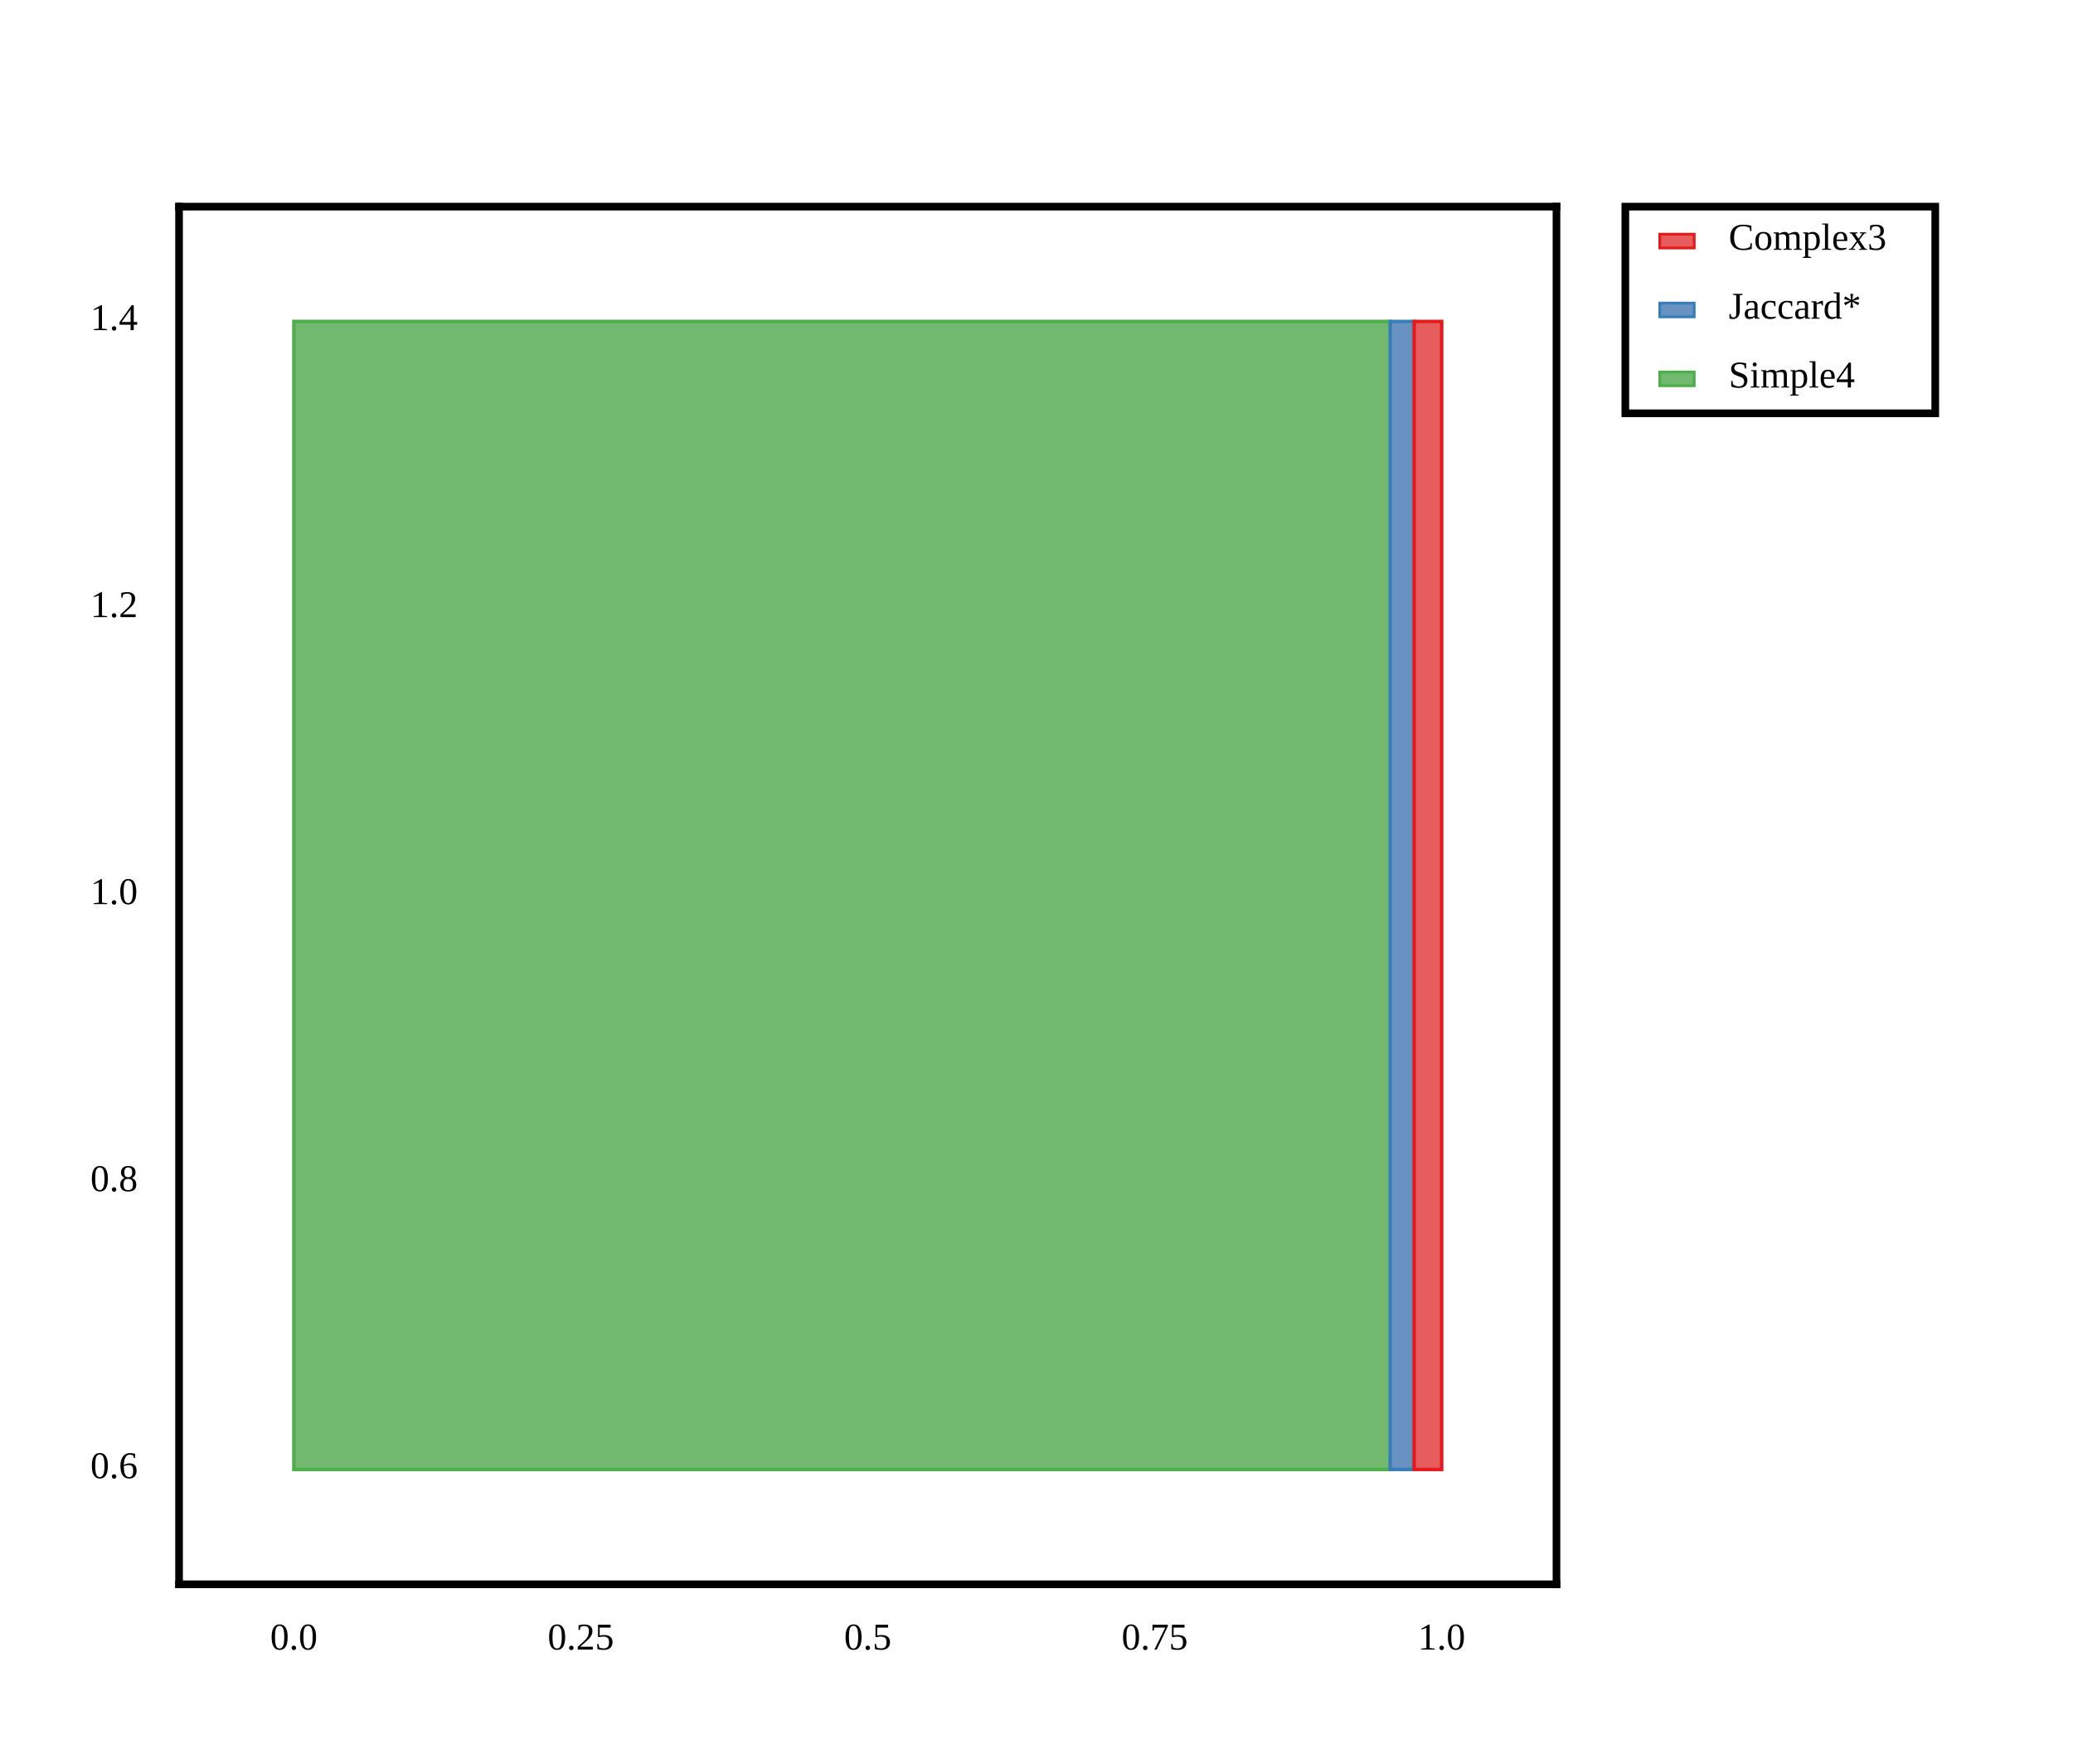
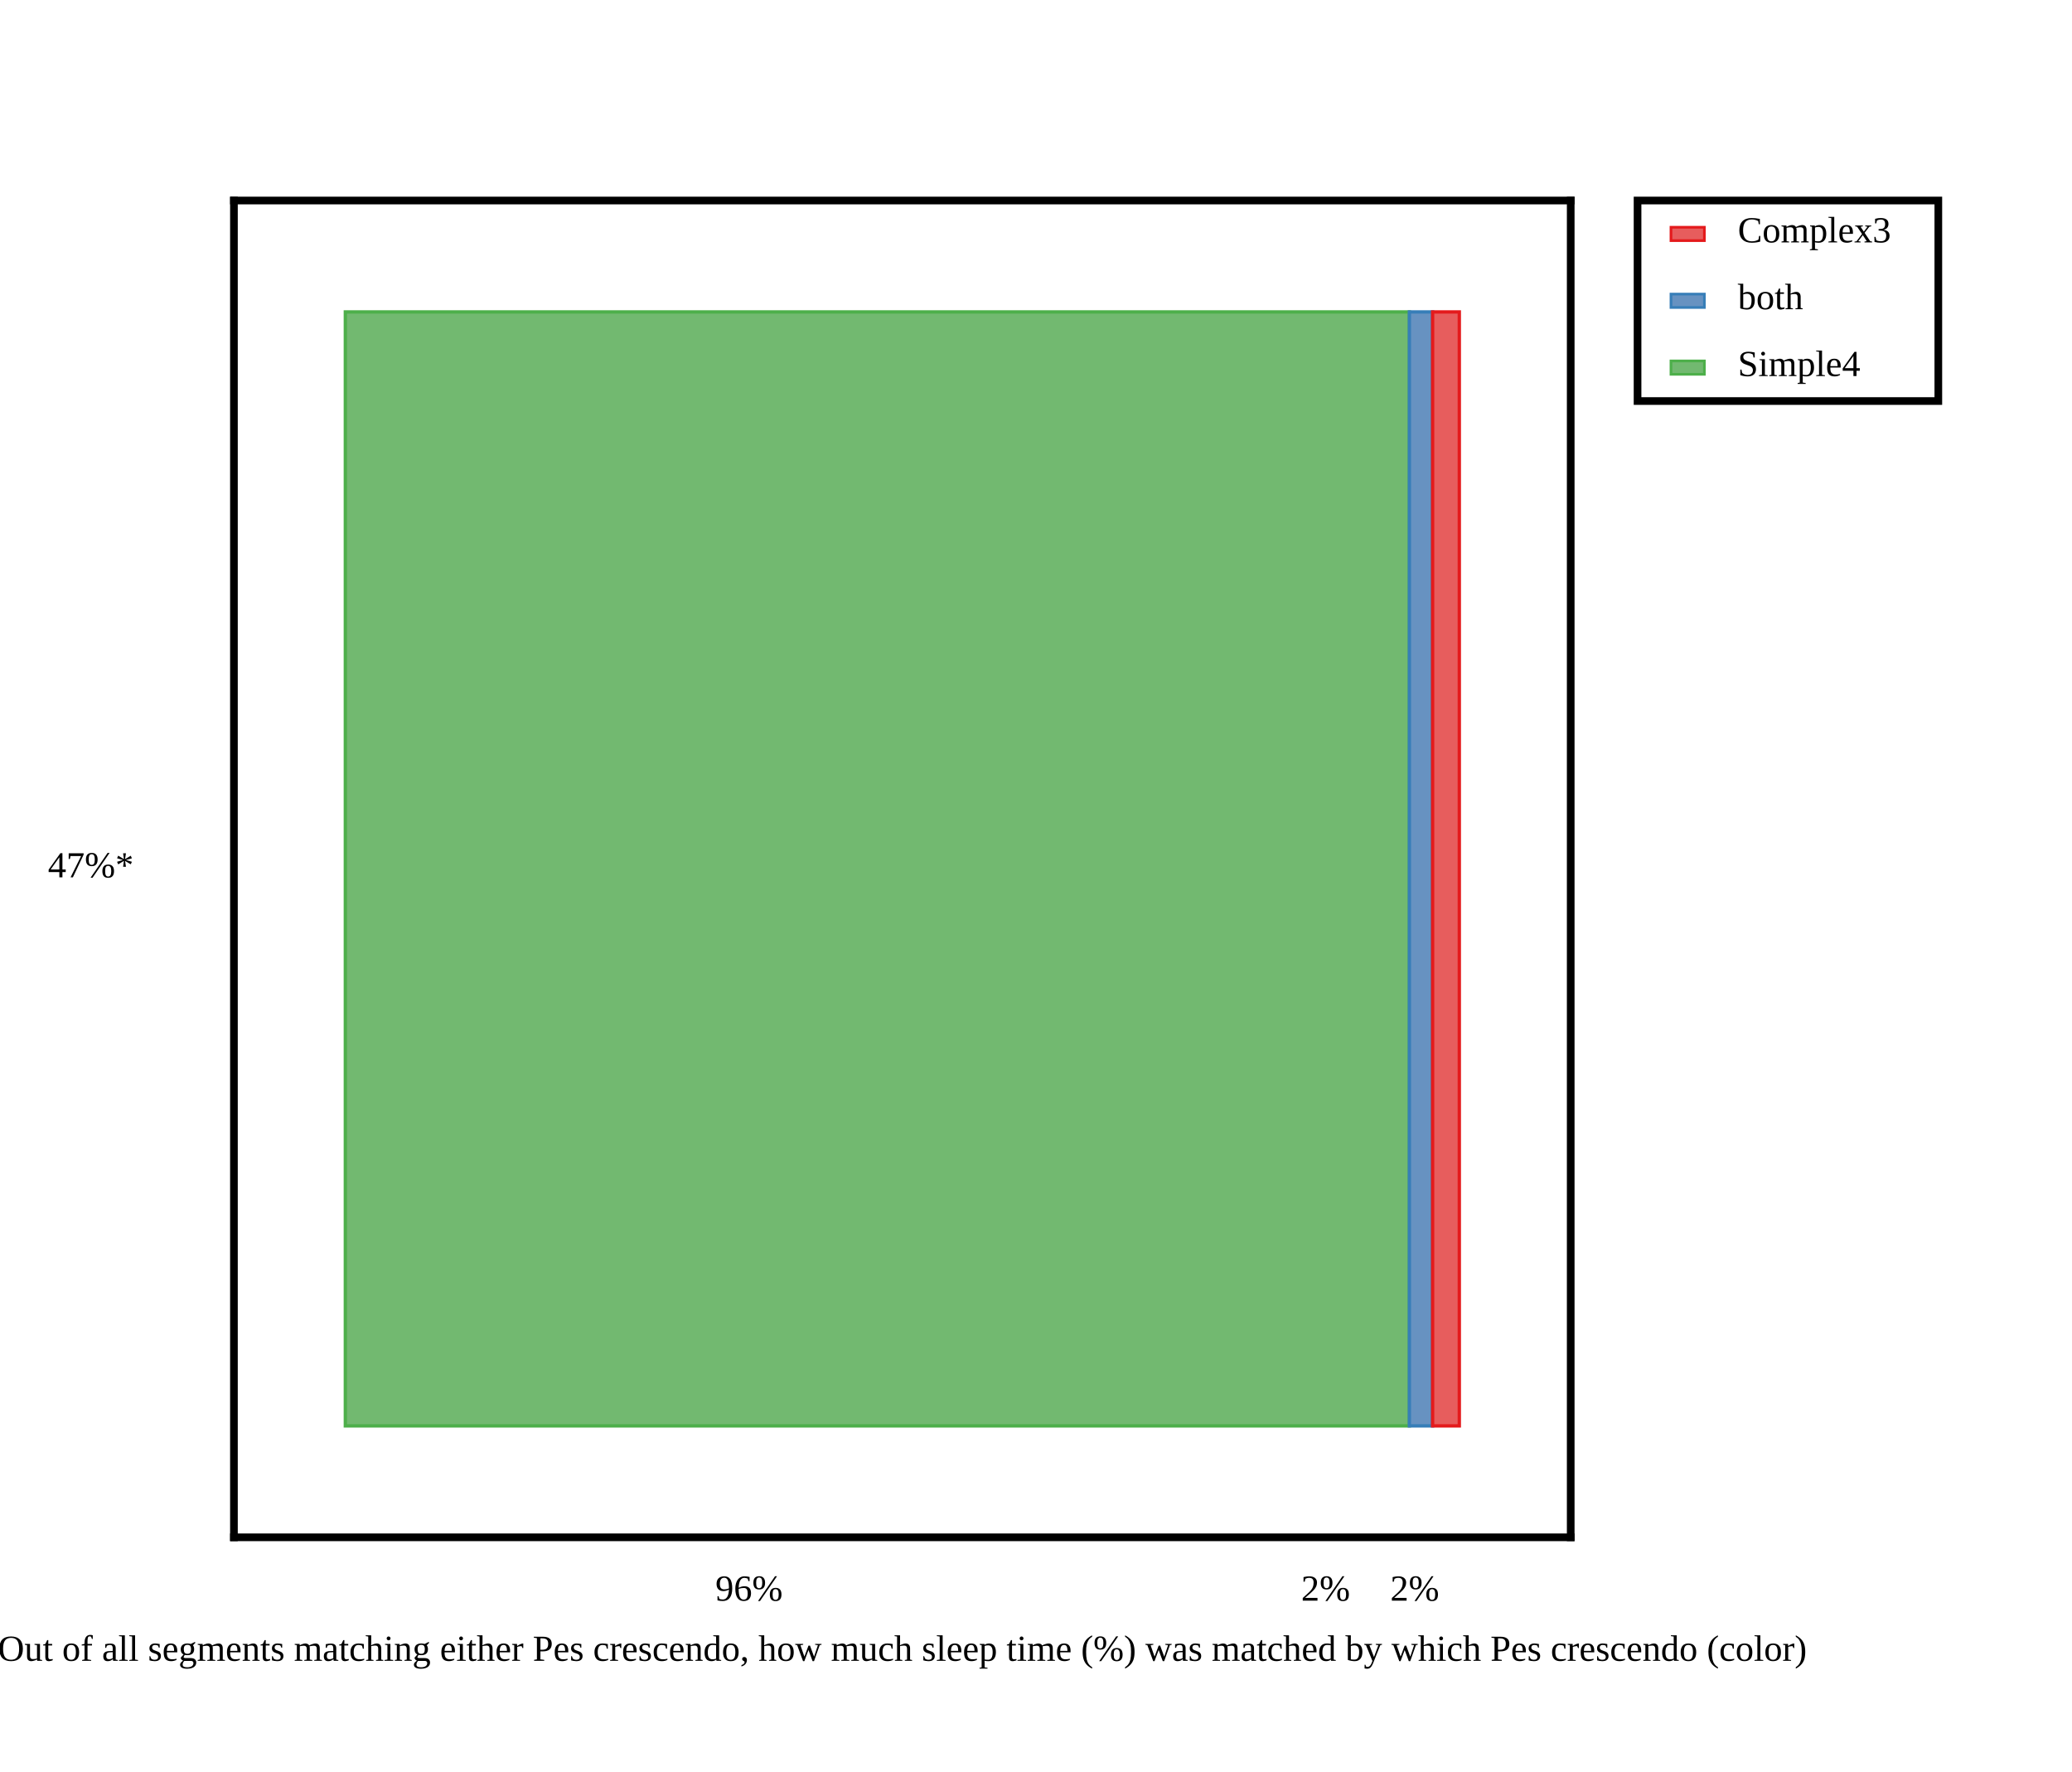
- <svg xmlns="http://www.w3.org/2000/svg" height="512" stroke-opacity="1" viewBox="0.0 0.0 602 512.0" font-size="1" width="602" stroke="rgb(0,0,0)" version="1.1">
+ <svg xmlns="http://www.w3.org/2000/svg" height="530" stroke-opacity="1" viewBox="0.0 0.0 620 530.0" font-size="1" width="620" stroke="rgb(0,0,0)" version="1.1">
  <defs />
-   <g stroke-linejoin="miter" stroke-opacity="1.0" fill-opacity="0.0" stroke="rgb(0,0,0)" stroke-width="2.221" fill="rgb(0,0,0)" stroke-linecap="square" stroke-miterlimit="10.0">
-     <path d="M 52,460 v -400 M 452,460 v -400 " />
+   <g stroke-linejoin="miter" stroke-opacity="1.0" fill-opacity="0.0" stroke="rgb(0,0,0)" stroke-width="2.293" fill="rgb(0,0,0)" stroke-linecap="square" stroke-miterlimit="10.0">
+     <path d="M 70,460 v -400 M 470,460 v -400 " />
  </g>
-   <g stroke-linejoin="miter" stroke-opacity="1.0" fill-opacity="1.0" font-size="11.0px" stroke="rgb(0,0,0)" stroke-width="2.221" fill="rgb(0,0,0)" stroke-linecap="butt" stroke-miterlimit="10.0">
-     <text dominant-baseline="middle" transform="matrix(1,0,0,1,40,93.3333)" stroke="none" text-anchor="end">1.4</text>
+   <g stroke-linejoin="miter" stroke-opacity="1.0" fill-opacity="1.0" font-size="11.0px" stroke="rgb(0,0,0)" stroke-width="2.293" fill="rgb(0,0,0)" stroke-linecap="butt" stroke-miterlimit="10.0">
+     <text dominant-baseline="middle" transform="matrix(1,0,0,1,40,260)" stroke="none" text-anchor="end">47%*</text>
  </g>
-   <g stroke-linejoin="miter" stroke-opacity="1.0" fill-opacity="1.0" font-size="11.0px" stroke="rgb(0,0,0)" stroke-width="2.221" fill="rgb(0,0,0)" stroke-linecap="butt" stroke-miterlimit="10.0">
-     <text dominant-baseline="middle" transform="matrix(1,0,0,1,40,176.6667)" stroke="none" text-anchor="end">1.2</text>
+   <g stroke-linejoin="miter" stroke-opacity="1.0" fill-opacity="0.0" stroke="rgb(0,0,0)" stroke-width="2.293" fill="rgb(0,0,0)" stroke-linecap="square" stroke-miterlimit="10.0">
+     <path d="M 70,460 h 400 M 70,60 h 400 " />
  </g>
-   <g stroke-linejoin="miter" stroke-opacity="1.0" fill-opacity="1.0" font-size="11.0px" stroke="rgb(0,0,0)" stroke-width="2.221" fill="rgb(0,0,0)" stroke-linecap="butt" stroke-miterlimit="10.0">
-     <text dominant-baseline="middle" transform="matrix(1,0,0,1,40,260)" stroke="none" text-anchor="end">1.0</text>
+   <g stroke-linejoin="miter" stroke-opacity="1.0" fill-opacity="1.0" font-size="11.0px" stroke="rgb(0,0,0)" stroke-width="2.293" fill="rgb(0,0,0)" stroke-linecap="butt" stroke-miterlimit="10.0">
+     <text dominant-baseline="text-before-edge" transform="matrix(1,0,0,1,270,490)" stroke="none" text-anchor="middle">Out of all segments matching either Pes crescendo, how much sleep time (%) was matched by which Pes crescendo (color)</text>
  </g>
-   <g stroke-linejoin="miter" stroke-opacity="1.0" fill-opacity="1.0" font-size="11.0px" stroke="rgb(0,0,0)" stroke-width="2.221" fill="rgb(0,0,0)" stroke-linecap="butt" stroke-miterlimit="10.0">
-     <text dominant-baseline="middle" transform="matrix(1,0,0,1,40,343.3333)" stroke="none" text-anchor="end">0.8</text>
+   <g stroke-linejoin="miter" stroke-opacity="1.0" fill-opacity="1.0" font-size="11.0px" stroke="rgb(0,0,0)" stroke-width="2.293" fill="rgb(0,0,0)" stroke-linecap="butt" stroke-miterlimit="10.0">
+     <text dominant-baseline="text-before-edge" transform="matrix(1,0,0,1,423.3333,472)" stroke="none" text-anchor="middle">2%</text>
  </g>
-   <g stroke-linejoin="miter" stroke-opacity="1.0" fill-opacity="1.0" font-size="11.0px" stroke="rgb(0,0,0)" stroke-width="2.221" fill="rgb(0,0,0)" stroke-linecap="butt" stroke-miterlimit="10.0">
-     <text dominant-baseline="middle" transform="matrix(1,0,0,1,40,426.6667)" stroke="none" text-anchor="end">0.6</text>
+   <g stroke-linejoin="miter" stroke-opacity="1.0" fill-opacity="1.0" font-size="11.0px" stroke="rgb(0,0,0)" stroke-width="2.293" fill="rgb(0,0,0)" stroke-linecap="butt" stroke-miterlimit="10.0">
+     <text dominant-baseline="text-before-edge" transform="matrix(1,0,0,1,396.6667,472)" stroke="none" text-anchor="middle">2%</text>
  </g>
-   <g stroke-linejoin="miter" stroke-opacity="1.0" fill-opacity="0.0" stroke="rgb(0,0,0)" stroke-width="2.221" fill="rgb(0,0,0)" stroke-linecap="square" stroke-miterlimit="10.0">
-     <path d="M 52,460 h 400 M 52,60 h 400 " />
-   </g>
-   <g stroke-linejoin="miter" stroke-opacity="1.0" fill-opacity="1.0" font-size="11.0px" stroke="rgb(0,0,0)" stroke-width="2.221" fill="rgb(0,0,0)" stroke-linecap="butt" stroke-miterlimit="10.0">
-     <text dominant-baseline="text-before-edge" transform="matrix(1,0,0,1,418.6667,472)" stroke="none" text-anchor="middle">1.0</text>
-   </g>
-   <g stroke-linejoin="miter" stroke-opacity="1.0" fill-opacity="1.0" font-size="11.0px" stroke="rgb(0,0,0)" stroke-width="2.221" fill="rgb(0,0,0)" stroke-linecap="butt" stroke-miterlimit="10.0">
-     <text dominant-baseline="text-before-edge" transform="matrix(1,0,0,1,335.3333,472)" stroke="none" text-anchor="middle">0.75</text>
-   </g>
-   <g stroke-linejoin="miter" stroke-opacity="1.0" fill-opacity="1.0" font-size="11.0px" stroke="rgb(0,0,0)" stroke-width="2.221" fill="rgb(0,0,0)" stroke-linecap="butt" stroke-miterlimit="10.0">
-     <text dominant-baseline="text-before-edge" transform="matrix(1,0,0,1,252,472)" stroke="none" text-anchor="middle">0.5</text>
-   </g>
-   <g stroke-linejoin="miter" stroke-opacity="1.0" fill-opacity="1.0" font-size="11.0px" stroke="rgb(0,0,0)" stroke-width="2.221" fill="rgb(0,0,0)" stroke-linecap="butt" stroke-miterlimit="10.0">
-     <text dominant-baseline="text-before-edge" transform="matrix(1,0,0,1,168.6667,472)" stroke="none" text-anchor="middle">0.25</text>
-   </g>
-   <g stroke-linejoin="miter" stroke-opacity="1.0" fill-opacity="1.0" font-size="11.0px" stroke="rgb(0,0,0)" stroke-width="2.221" fill="rgb(0,0,0)" stroke-linecap="butt" stroke-miterlimit="10.0">
-     <text dominant-baseline="text-before-edge" transform="matrix(1,0,0,1,85.3333,472)" stroke="none" text-anchor="middle">0.0</text>
+   <g stroke-linejoin="miter" stroke-opacity="1.0" fill-opacity="1.0" font-size="11.0px" stroke="rgb(0,0,0)" stroke-width="2.293" fill="rgb(0,0,0)" stroke-linecap="butt" stroke-miterlimit="10.0">
+     <text dominant-baseline="text-before-edge" transform="matrix(1,0,0,1,224.1386,472)" stroke="none" text-anchor="middle">96%</text>
  </g>
  <g stroke-linejoin="miter" stroke-opacity="1.0" fill-opacity="1.0" stroke="rgb(77,175,74)" stroke-width="1.0" fill="rgb(114,185,112)" stroke-linecap="butt" stroke-miterlimit="10.0">
    <defs>
      <clipPath id="SimpleComplexmyClip1">
-         <path d="M 452,460 l -0,-400 h -400 l -0,400 Z" />
+         <path d="M 470,460 l -0,-400 h -400 l -0,400 Z" />
      </clipPath>
    </defs>
    <g clip-path="url(#SimpleComplexmyClip1)">
-       <path d="M 85.333,426.667 v -333.333 h 318.389 v 333.333 Z" />
+       <path d="M 103.333,426.667 v -333.333 h 318.389 v 333.333 Z" />
    </g>
  </g>
  <g stroke-linejoin="miter" stroke-opacity="1.0" fill-opacity="1.0" stroke="rgb(55,126,184)" stroke-width="1.0" fill="rgb(103,146,193)" stroke-linecap="butt" stroke-miterlimit="10.0">
    <defs>
      <clipPath id="SimpleComplexmyClip2">
-         <path d="M 452,460 l -0,-400 h -400 l -0,400 Z" />
+         <path d="M 470,460 l -0,-400 h -400 l -0,400 Z" />
      </clipPath>
    </defs>
    <g clip-path="url(#SimpleComplexmyClip2)">
-       <path d="M 403.723,426.667 v -333.333 h 6.952 v 333.333 Z" />
+       <path d="M 421.723,426.667 v -333.333 h 6.952 v 333.333 Z" />
    </g>
  </g>
  <g stroke-linejoin="miter" stroke-opacity="1.0" fill-opacity="1.0" stroke="rgb(228,26,28)" stroke-width="1.0" fill="rgb(231,93,93)" stroke-linecap="butt" stroke-miterlimit="10.0">
    <defs>
      <clipPath id="SimpleComplexmyClip3">
-         <path d="M 452,460 l -0,-400 h -400 l -0,400 Z" />
+         <path d="M 470,460 l -0,-400 h -400 l -0,400 Z" />
      </clipPath>
    </defs>
    <g clip-path="url(#SimpleComplexmyClip3)">
-       <path d="M 410.675,426.667 v -333.333 h 7.992 v 333.333 Z" />
+       <path d="M 428.675,426.667 v -333.333 h 7.992 v 333.333 Z" />
    </g>
  </g>
-   <g stroke-linejoin="miter" stroke-opacity="1.0" fill-opacity="1.0" font-size="11.0px" stroke="rgb(0,0,0)" stroke-width="2.221" fill="rgb(0,0,0)" stroke-linecap="butt" stroke-miterlimit="10.0">
-     <text dominant-baseline="text-after-edge" transform="matrix(1,0,0,1,252,40)" stroke="none" text-anchor="middle" />
+   <g stroke-linejoin="miter" stroke-opacity="1.0" fill-opacity="1.0" font-size="11.0px" stroke="rgb(0,0,0)" stroke-width="2.293" fill="rgb(0,0,0)" stroke-linecap="butt" stroke-miterlimit="10.0">
+     <text dominant-baseline="text-after-edge" transform="matrix(1,0,0,1,270,40)" stroke="none" text-anchor="middle" />
  </g>
-   <g stroke-linejoin="miter" stroke-opacity="1.0" fill-opacity="0.0" stroke="rgb(0,0,0)" stroke-width="2.221" fill="rgb(0,0,0)" stroke-linecap="butt" stroke-miterlimit="10.0">
-     <path d="M 562,120 l -0,-60 h -90 l -0,60 Z" />
+   <g stroke-linejoin="miter" stroke-opacity="1.0" fill-opacity="0.0" stroke="rgb(0,0,0)" stroke-width="2.293" fill="rgb(0,0,0)" stroke-linecap="butt" stroke-miterlimit="10.0">
+     <path d="M 580,120 l -0,-60 h -90 l -0,60 Z" />
  </g>
-   <g stroke-linejoin="miter" stroke-opacity="1.0" fill-opacity="1.0" font-size="11.0px" stroke="rgb(0,0,0)" stroke-width="2.221" fill="rgb(0,0,0)" stroke-linecap="butt" stroke-miterlimit="10.0">
-     <text dominant-baseline="middle" transform="matrix(1,0,0,1,502,110)" stroke="none" text-anchor="start">Simple4</text>
+   <g stroke-linejoin="miter" stroke-opacity="1.0" fill-opacity="1.0" font-size="11.0px" stroke="rgb(0,0,0)" stroke-width="2.293" fill="rgb(0,0,0)" stroke-linecap="butt" stroke-miterlimit="10.0">
+     <text dominant-baseline="middle" transform="matrix(1,0,0,1,520,110)" stroke="none" text-anchor="start">Simple4</text>
  </g>
  <g stroke-linejoin="miter" stroke-opacity="1.0" fill-opacity="1.0" stroke="rgb(77,175,74)" stroke-width="0.8" fill="rgb(114,185,112)" stroke-linecap="butt" stroke-miterlimit="10.0">
-     <path d="M 482,108 l 10,0 v 4 l -10,0 Z" />
+     <path d="M 500,108 l 10,0 v 4 l -10,0 Z" />
  </g>
-   <g stroke-linejoin="miter" stroke-opacity="1.0" fill-opacity="1.0" font-size="11.0px" stroke="rgb(0,0,0)" stroke-width="2.221" fill="rgb(0,0,0)" stroke-linecap="butt" stroke-miterlimit="10.0">
-     <text dominant-baseline="middle" transform="matrix(1,0,0,1,502,90)" stroke="none" text-anchor="start">Jaccard*</text>
+   <g stroke-linejoin="miter" stroke-opacity="1.0" fill-opacity="1.0" font-size="11.0px" stroke="rgb(0,0,0)" stroke-width="2.293" fill="rgb(0,0,0)" stroke-linecap="butt" stroke-miterlimit="10.0">
+     <text dominant-baseline="middle" transform="matrix(1,0,0,1,520,90)" stroke="none" text-anchor="start">both</text>
  </g>
  <g stroke-linejoin="miter" stroke-opacity="1.0" fill-opacity="1.0" stroke="rgb(55,126,184)" stroke-width="0.8" fill="rgb(103,146,193)" stroke-linecap="butt" stroke-miterlimit="10.0">
-     <path d="M 482,88 l 10,0 v 4 l -10,0 Z" />
+     <path d="M 500,88 l 10,0 v 4 l -10,0 Z" />
  </g>
-   <g stroke-linejoin="miter" stroke-opacity="1.0" fill-opacity="1.0" font-size="11.0px" stroke="rgb(0,0,0)" stroke-width="2.221" fill="rgb(0,0,0)" stroke-linecap="butt" stroke-miterlimit="10.0">
-     <text dominant-baseline="middle" transform="matrix(1,0,0,1,502,70)" stroke="none" text-anchor="start">Complex3</text>
+   <g stroke-linejoin="miter" stroke-opacity="1.0" fill-opacity="1.0" font-size="11.0px" stroke="rgb(0,0,0)" stroke-width="2.293" fill="rgb(0,0,0)" stroke-linecap="butt" stroke-miterlimit="10.0">
+     <text dominant-baseline="middle" transform="matrix(1,0,0,1,520,70)" stroke="none" text-anchor="start">Complex3</text>
  </g>
  <g stroke-linejoin="miter" stroke-opacity="1.0" fill-opacity="1.0" stroke="rgb(228,26,28)" stroke-width="0.8" fill="rgb(231,93,93)" stroke-linecap="butt" stroke-miterlimit="10.0">
-     <path d="M 482,68 l 10,0 v 4 l -10,0 Z" />
+     <path d="M 500,68 l 10,0 v 4 l -10,0 Z" />
  </g>
</svg>
